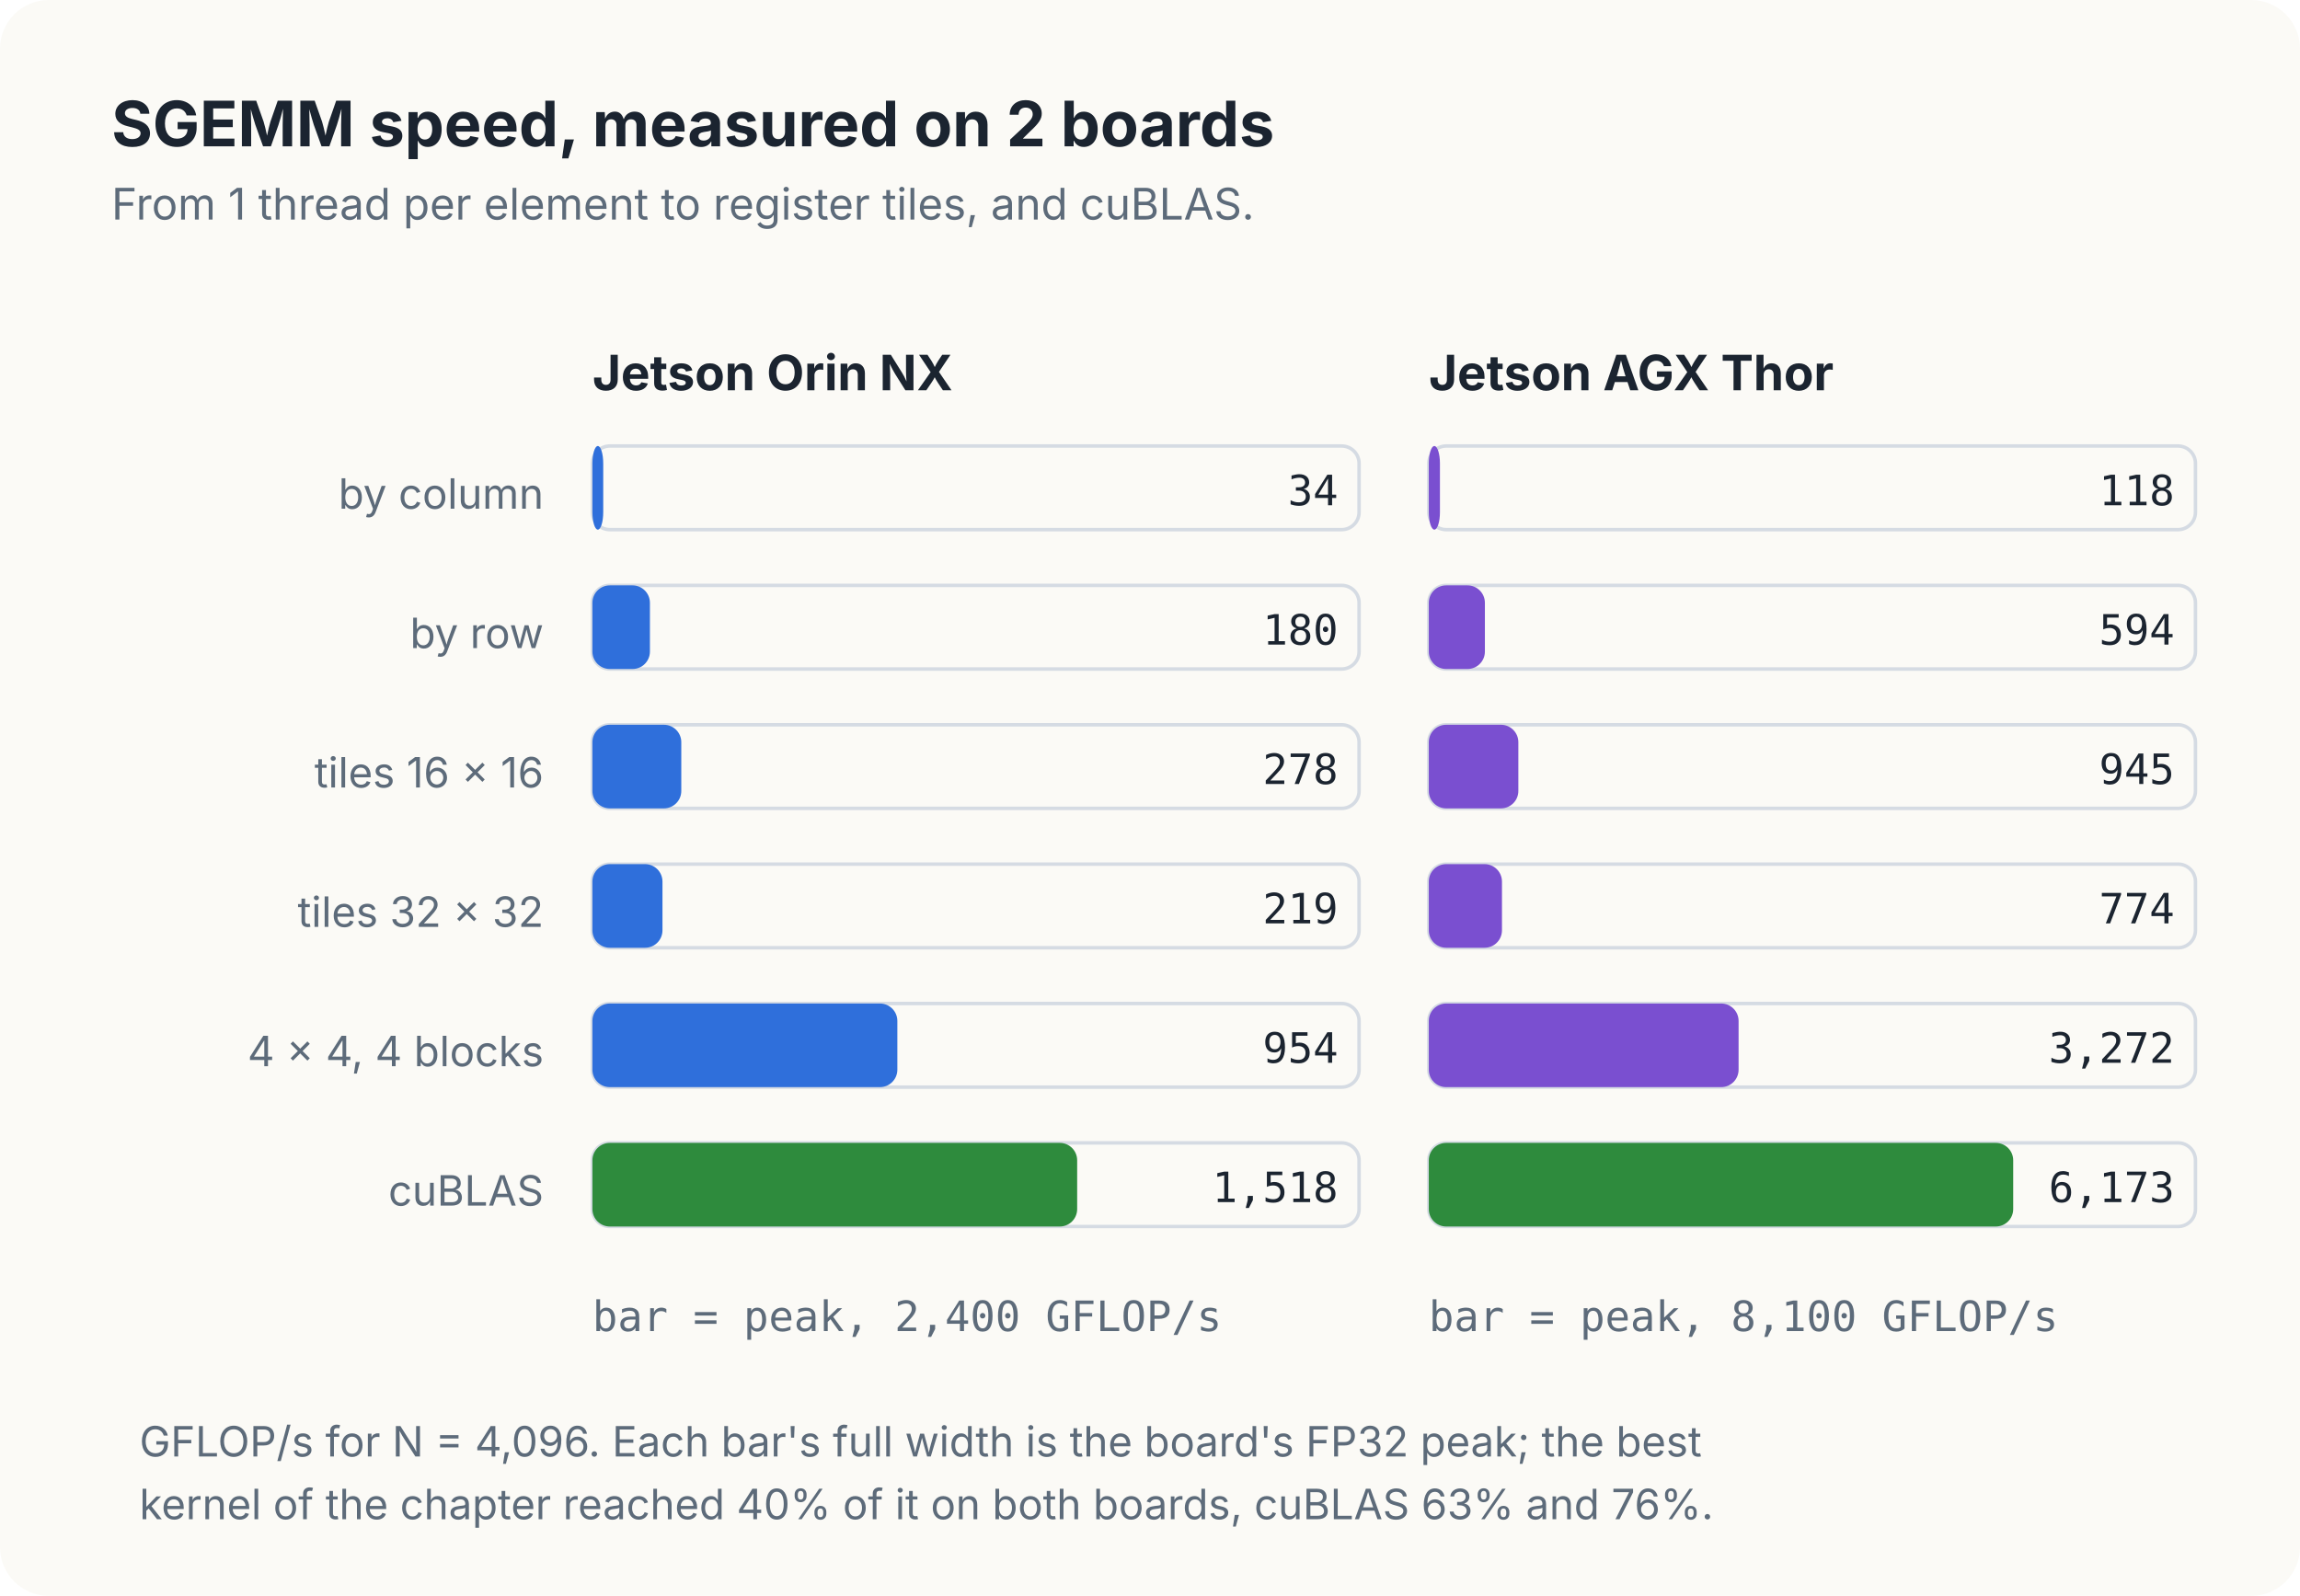
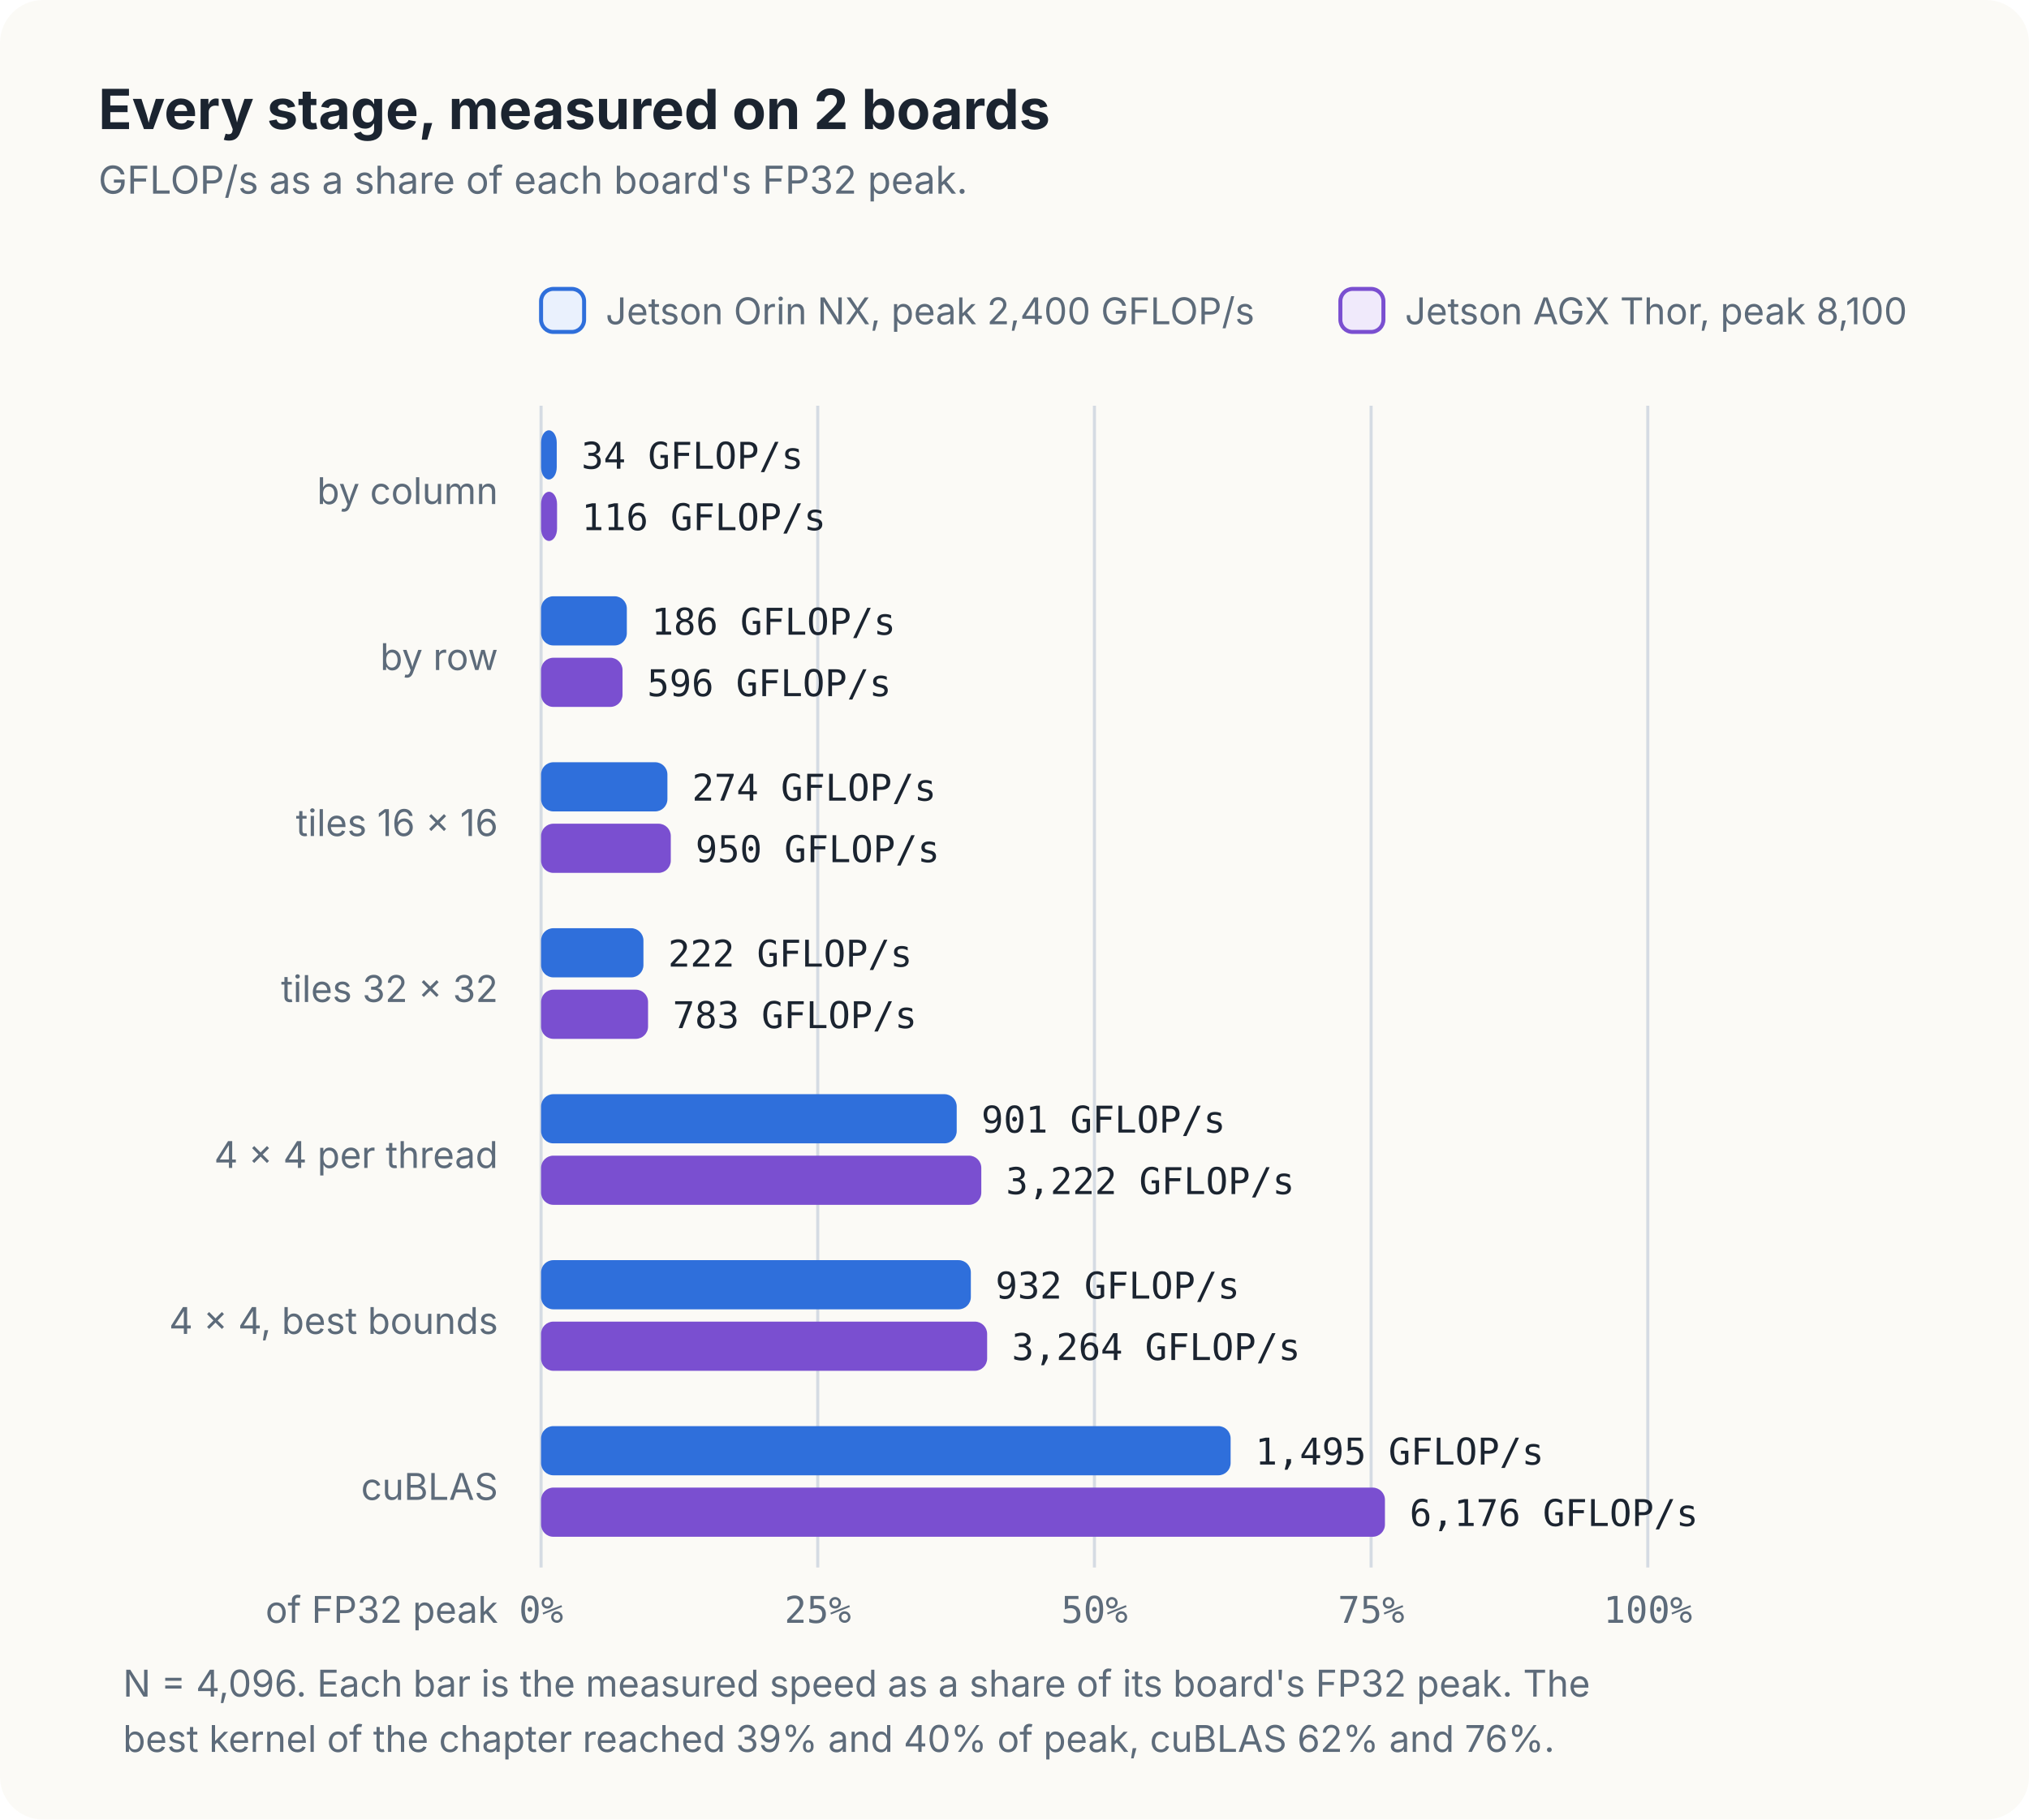
- <svg xmlns="http://www.w3.org/2000/svg" viewBox="0 0 660 458" width="660" height="458" role="img" aria-label="Bars of SGEMM speed for N = 4096 on 2 boards, each bar's full width the board's FP32 peak. Orin NX, peak 2,400 GFLOP/s: by column 34, by row 180, tiles of 16 278, tiles of 32 219, 4 by 4 per thread 954, cuBLAS 1,518. Thor, peak 8,100: 118, 594, 945, 774, 3,273 and 6,173.">
+ <svg xmlns="http://www.w3.org/2000/svg" viewBox="0 0 660 592" width="660" height="592" role="img" aria-label="Horizontal bars of SGEMM speed for N = 4,096 as a share of each board's FP32 peak. Orin NX, peak 2,400 GFLOP/s: by column 34, by row 186, tiles of 16 274, tiles of 32 222, 4 by 4 per thread 901, 4 by 4 with the best launch bounds 932, cuBLAS 1,495 GFLOP/s. Thor, peak 8,100: 116, 596, 950, 783, 3,222, 3,264 and 6,177 GFLOP/s.">
  <style>
    text { font-family: Inter, "Segoe UI", "Helvetica Neue", Helvetica, Arial, sans-serif; fill: #1B2430; }
    .title { font-size: 18px; font-weight: 650; }
    .lede { font-size: 12.5px; fill: #5D6B7A; }
    .name { font-size: 14px; font-weight: 650; }
    .sub { font-size: 12px; fill: #5D6B7A; }
    .note { font-size: 12px; fill: #5D6B7A; }
    .tab { font-size: 11.5px; font-weight: 650; letter-spacing: 0.04em; fill: #5D6B7A; }
    .mono { font-family: "JetBrains Mono", "SF Mono", Menlo, Consolas, monospace; font-size: 12px; }
    .dim { fill: #8794A3; }
    .strong { font-weight: 700; }
    .trap { fill: #CF4526; font-weight: 700; }
    .pill { font-size: 11px; font-weight: 600; }
    .wire { fill: none; stroke: #3F5873; stroke-width: 1.8; stroke-linecap: round; stroke-linejoin: round; }
    .wire.danger { stroke: #CF4526; stroke-dasharray: 6 5; }
    .wire.idle { stroke: #7F8EA0; stroke-dasharray: 2 5; }
  </style>
  <defs>
    <filter id="lift" x="-10%" y="-10%" width="120%" height="135%">
      <feDropShadow dx="0" dy="2" stdDeviation="3" flood-color="#1B2430" flood-opacity="0.13" />
    </filter>
    <linearGradient id="thor-body" x1="0" y1="0" x2="0" y2="1">
      <stop offset="0" stop-color="#C6CCD5" />
      <stop offset="1" stop-color="#979EA9" />
    </linearGradient>
    <linearGradient id="switch-body" x1="0" y1="0" x2="0" y2="1">
      <stop offset="0" stop-color="#3B4656" />
      <stop offset="1" stop-color="#232B37" />
    </linearGradient>
    <marker id="head" viewBox="0 0 10 10" refX="8.5" refY="5" markerUnits="userSpaceOnUse" markerWidth="11" markerHeight="11" orient="auto">
      <path d="M0.5,1 L9,5 L0.5,9 Z" fill="#3F5873" />
    </marker>
    <marker id="head-danger" viewBox="0 0 10 10" refX="8.5" refY="5" markerUnits="userSpaceOnUse" markerWidth="11" markerHeight="11" orient="auto">
      <path d="M0.5,1 L9,5 L0.5,9 Z" fill="#CF4526" />
    </marker>
    <marker id="head-idle" viewBox="0 0 10 10" refX="8.5" refY="5" markerUnits="userSpaceOnUse" markerWidth="11" markerHeight="11" orient="auto">
      <path d="M0.5,1 L9,5 L0.5,9 Z" fill="#7F8EA0" />
    </marker>
  </defs>
-   <rect width="660" height="458" rx="14" fill="#FBFAF6" />
-   <text x="32.0" y="42.0" class="title" text-anchor="start" xml:space="preserve">SGEMM speed, measured on 2 boards</text>
-   <text x="32.0" y="63.0" class="lede" text-anchor="start" xml:space="preserve">From 1 thread per element to register tiles, and cuBLAS.</text>
-   <text x="170.0" y="112.0" class="name" text-anchor="start" xml:space="preserve">Jetson Orin NX</text>
-   <text x="156.0" y="146.0" class="sub" text-anchor="end" xml:space="preserve">by column</text>
-   <rect x="170.0" y="128.0" width="220.0" height="24.0" rx="5" fill="none" stroke="#D5DBE3" stroke-width="1" />
-   <rect x="170" y="128" width="3.1" height="24" rx="5" fill="#2F6FDB" />
-   <text x="384.0" y="145.0" class="mono" text-anchor="end" style="fill:#1B2430" xml:space="preserve">34</text>
-   <text x="156.0" y="186.0" class="sub" text-anchor="end" xml:space="preserve">by row</text>
-   <rect x="170.0" y="168.0" width="220.0" height="24.0" rx="5" fill="none" stroke="#D5DBE3" stroke-width="1" />
-   <rect x="170" y="168" width="16.5" height="24" rx="5" fill="#2F6FDB" />
-   <text x="384.0" y="185.0" class="mono" text-anchor="end" style="fill:#1B2430" xml:space="preserve">180</text>
-   <text x="156.0" y="226.0" class="sub" text-anchor="end" xml:space="preserve">tiles 16 × 16</text>
-   <rect x="170.0" y="208.0" width="220.0" height="24.0" rx="5" fill="none" stroke="#D5DBE3" stroke-width="1" />
-   <rect x="170" y="208" width="25.5" height="24" rx="5" fill="#2F6FDB" />
-   <text x="384.0" y="225.0" class="mono" text-anchor="end" style="fill:#1B2430" xml:space="preserve">278</text>
-   <text x="156.0" y="266.0" class="sub" text-anchor="end" xml:space="preserve">tiles 32 × 32</text>
-   <rect x="170.0" y="248.0" width="220.0" height="24.0" rx="5" fill="none" stroke="#D5DBE3" stroke-width="1" />
-   <rect x="170" y="248" width="20.1" height="24" rx="5" fill="#2F6FDB" />
-   <text x="384.0" y="265.0" class="mono" text-anchor="end" style="fill:#1B2430" xml:space="preserve">219</text>
-   <text x="156.0" y="306.0" class="sub" text-anchor="end" xml:space="preserve">4 × 4, 4 blocks</text>
-   <rect x="170.0" y="288.0" width="220.0" height="24.0" rx="5" fill="none" stroke="#D5DBE3" stroke-width="1" />
-   <rect x="170" y="288" width="87.5" height="24" rx="5" fill="#2F6FDB" />
-   <text x="384.0" y="305.0" class="mono" text-anchor="end" style="fill:#1B2430" xml:space="preserve">954</text>
-   <text x="156.0" y="346.0" class="sub" text-anchor="end" xml:space="preserve">cuBLAS</text>
-   <rect x="170.0" y="328.0" width="220.0" height="24.0" rx="5" fill="none" stroke="#D5DBE3" stroke-width="1" />
-   <rect x="170" y="328" width="139.1" height="24" rx="5" fill="#2E8B3D" />
-   <text x="384.0" y="345.0" class="mono" text-anchor="end" style="fill:#1B2430" xml:space="preserve">1,518</text>
-   <text x="170.0" y="382.0" class="mono" text-anchor="start" style="fill:#5D6B7A" xml:space="preserve">bar = peak, 2,400 GFLOP/s</text>
-   <text x="410.0" y="112.0" class="name" text-anchor="start" xml:space="preserve">Jetson AGX Thor</text>
-   <rect x="410.0" y="128.0" width="220.0" height="24.0" rx="5" fill="none" stroke="#D5DBE3" stroke-width="1" />
-   <rect x="410" y="128" width="3.2" height="24" rx="5" fill="#7A4FD0" />
-   <text x="624.0" y="145.0" class="mono" text-anchor="end" style="fill:#1B2430" xml:space="preserve">118</text>
-   <rect x="410.0" y="168.0" width="220.0" height="24.0" rx="5" fill="none" stroke="#D5DBE3" stroke-width="1" />
-   <rect x="410" y="168" width="16.1" height="24" rx="5" fill="#7A4FD0" />
-   <text x="624.0" y="185.0" class="mono" text-anchor="end" style="fill:#1B2430" xml:space="preserve">594</text>
-   <rect x="410.0" y="208.0" width="220.0" height="24.0" rx="5" fill="none" stroke="#D5DBE3" stroke-width="1" />
-   <rect x="410" y="208" width="25.7" height="24" rx="5" fill="#7A4FD0" />
-   <text x="624.0" y="225.0" class="mono" text-anchor="end" style="fill:#1B2430" xml:space="preserve">945</text>
-   <rect x="410.0" y="248.0" width="220.0" height="24.0" rx="5" fill="none" stroke="#D5DBE3" stroke-width="1" />
-   <rect x="410" y="248" width="21.0" height="24" rx="5" fill="#7A4FD0" />
-   <text x="624.0" y="265.0" class="mono" text-anchor="end" style="fill:#1B2430" xml:space="preserve">774</text>
-   <rect x="410.0" y="288.0" width="220.0" height="24.0" rx="5" fill="none" stroke="#D5DBE3" stroke-width="1" />
-   <rect x="410" y="288" width="88.9" height="24" rx="5" fill="#7A4FD0" />
-   <text x="624.0" y="305.0" class="mono" text-anchor="end" style="fill:#1B2430" xml:space="preserve">3,272</text>
-   <rect x="410.0" y="328.0" width="220.0" height="24.0" rx="5" fill="none" stroke="#D5DBE3" stroke-width="1" />
-   <rect x="410" y="328" width="167.7" height="24" rx="5" fill="#2E8B3D" />
-   <text x="624.0" y="345.0" class="mono" text-anchor="end" style="fill:#1B2430" xml:space="preserve">6,173</text>
-   <text x="410.0" y="382.0" class="mono" text-anchor="start" style="fill:#5D6B7A" xml:space="preserve">bar = peak, 8,100 GFLOP/s</text>
-   <text x="40.0" y="418.0" class="note" text-anchor="start" xml:space="preserve">GFLOP/s for N = 4,096. Each bar's full width is the board's FP32 peak; the best</text>
-   <text x="40.0" y="436.0" class="note" text-anchor="start" xml:space="preserve">kernel of the chapter reached 40% of it on both boards, cuBLAS 63% and 76%.</text>
+   <rect width="660" height="592" rx="14" fill="#FBFAF6" />
+   <text x="32.0" y="42.0" class="title" text-anchor="start" xml:space="preserve">Every stage, measured on 2 boards</text>
+   <text x="32.0" y="63.0" class="lede" text-anchor="start" xml:space="preserve">GFLOP/s as a share of each board's FP32 peak.</text>
+   <rect x="176" y="94" width="14" height="14" rx="4" fill="#EAF1FD" stroke="#2F6FDB" stroke-width="1.3" />
+   <text x="197.0" y="105.5" class="note" text-anchor="start" xml:space="preserve">Jetson Orin NX, peak 2,400 GFLOP/s</text>
+   <rect x="436" y="94" width="14" height="14" rx="4" fill="#F0EAFB" stroke="#7A4FD0" stroke-width="1.3" />
+   <text x="457.0" y="105.5" class="note" text-anchor="start" xml:space="preserve">Jetson AGX Thor, peak 8,100</text>
+   <line x1="176.0" y1="132.0" x2="176.0" y2="510.0" stroke="#D5DBE3" stroke-width="1" />
+   <text x="176.0" y="528.0" class="mono" text-anchor="middle" style="fill:#5D6B7A" xml:space="preserve">0%</text>
+   <line x1="266.0" y1="132.0" x2="266.0" y2="510.0" stroke="#D5DBE3" stroke-width="1" />
+   <text x="266.0" y="528.0" class="mono" text-anchor="middle" style="fill:#5D6B7A" xml:space="preserve">25%</text>
+   <line x1="356.0" y1="132.0" x2="356.0" y2="510.0" stroke="#D5DBE3" stroke-width="1" />
+   <text x="356.0" y="528.0" class="mono" text-anchor="middle" style="fill:#5D6B7A" xml:space="preserve">50%</text>
+   <line x1="446.0" y1="132.0" x2="446.0" y2="510.0" stroke="#D5DBE3" stroke-width="1" />
+   <text x="446.0" y="528.0" class="mono" text-anchor="middle" style="fill:#5D6B7A" xml:space="preserve">75%</text>
+   <line x1="536.0" y1="132.0" x2="536.0" y2="510.0" stroke="#D5DBE3" stroke-width="1" />
+   <text x="536.0" y="528.0" class="mono" text-anchor="middle" style="fill:#5D6B7A" xml:space="preserve">100%</text>
+   <text x="162.0" y="164.0" class="sub" text-anchor="end" xml:space="preserve">by column</text>
+   <rect x="176" y="140" width="5.1" height="16" rx="4" fill="#2F6FDB" />
+   <text x="189.1" y="152.5" class="mono" text-anchor="start" style="fill:#1B2430" xml:space="preserve">34 GFLOP/s</text>
+   <rect x="176" y="160" width="5.2" height="16" rx="4" fill="#7A4FD0" />
+   <text x="189.2" y="172.5" class="mono" text-anchor="start" style="fill:#1B2430" xml:space="preserve">116 GFLOP/s</text>
+   <text x="162.0" y="218.0" class="sub" text-anchor="end" xml:space="preserve">by row</text>
+   <rect x="176" y="194" width="27.9" height="16" rx="4" fill="#2F6FDB" />
+   <text x="211.9" y="206.5" class="mono" text-anchor="start" style="fill:#1B2430" xml:space="preserve">186 GFLOP/s</text>
+   <rect x="176" y="214" width="26.5" height="16" rx="4" fill="#7A4FD0" />
+   <text x="210.5" y="226.5" class="mono" text-anchor="start" style="fill:#1B2430" xml:space="preserve">596 GFLOP/s</text>
+   <text x="162.0" y="272.0" class="sub" text-anchor="end" xml:space="preserve">tiles 16 × 16</text>
+   <rect x="176" y="248" width="41.1" height="16" rx="4" fill="#2F6FDB" />
+   <text x="225.1" y="260.5" class="mono" text-anchor="start" style="fill:#1B2430" xml:space="preserve">274 GFLOP/s</text>
+   <rect x="176" y="268" width="42.2" height="16" rx="4" fill="#7A4FD0" />
+   <text x="226.2" y="280.5" class="mono" text-anchor="start" style="fill:#1B2430" xml:space="preserve">950 GFLOP/s</text>
+   <text x="162.0" y="326.0" class="sub" text-anchor="end" xml:space="preserve">tiles 32 × 32</text>
+   <rect x="176" y="302" width="33.3" height="16" rx="4" fill="#2F6FDB" />
+   <text x="217.3" y="314.5" class="mono" text-anchor="start" style="fill:#1B2430" xml:space="preserve">222 GFLOP/s</text>
+   <rect x="176" y="322" width="34.8" height="16" rx="4" fill="#7A4FD0" />
+   <text x="218.8" y="334.5" class="mono" text-anchor="start" style="fill:#1B2430" xml:space="preserve">783 GFLOP/s</text>
+   <text x="162.0" y="380.0" class="sub" text-anchor="end" xml:space="preserve">4 × 4 per thread</text>
+   <rect x="176" y="356" width="135.2" height="16" rx="4" fill="#2F6FDB" />
+   <text x="319.2" y="368.5" class="mono" text-anchor="start" style="fill:#1B2430" xml:space="preserve">901 GFLOP/s</text>
+   <rect x="176" y="376" width="143.2" height="16" rx="4" fill="#7A4FD0" />
+   <text x="327.2" y="388.5" class="mono" text-anchor="start" style="fill:#1B2430" xml:space="preserve">3,222 GFLOP/s</text>
+   <text x="162.0" y="434.0" class="sub" text-anchor="end" xml:space="preserve">4 × 4, best bounds</text>
+   <rect x="176" y="410" width="139.8" height="16" rx="4" fill="#2F6FDB" />
+   <text x="323.8" y="422.5" class="mono" text-anchor="start" style="fill:#1B2430" xml:space="preserve">932 GFLOP/s</text>
+   <rect x="176" y="430" width="145.1" height="16" rx="4" fill="#7A4FD0" />
+   <text x="329.1" y="442.5" class="mono" text-anchor="start" style="fill:#1B2430" xml:space="preserve">3,264 GFLOP/s</text>
+   <text x="162.0" y="488.0" class="sub" text-anchor="end" xml:space="preserve">cuBLAS</text>
+   <rect x="176" y="464" width="224.3" height="16" rx="4" fill="#2F6FDB" />
+   <text x="408.3" y="476.5" class="mono" text-anchor="start" style="fill:#1B2430" xml:space="preserve">1,495 GFLOP/s</text>
+   <rect x="176" y="484" width="274.5" height="16" rx="4" fill="#7A4FD0" />
+   <text x="458.5" y="496.5" class="mono" text-anchor="start" style="fill:#1B2430" xml:space="preserve">6,176 GFLOP/s</text>
+   <text x="162.0" y="528.0" class="sub" text-anchor="end" xml:space="preserve">of FP32 peak</text>
+   <text x="40.0" y="552.0" class="note" text-anchor="start" xml:space="preserve">N = 4,096. Each bar is the measured speed as a share of its board's FP32 peak. The</text>
+   <text x="40.0" y="570.0" class="note" text-anchor="start" xml:space="preserve">best kernel of the chapter reached 39% and 40% of peak, cuBLAS 62% and 76%.</text>
</svg>
